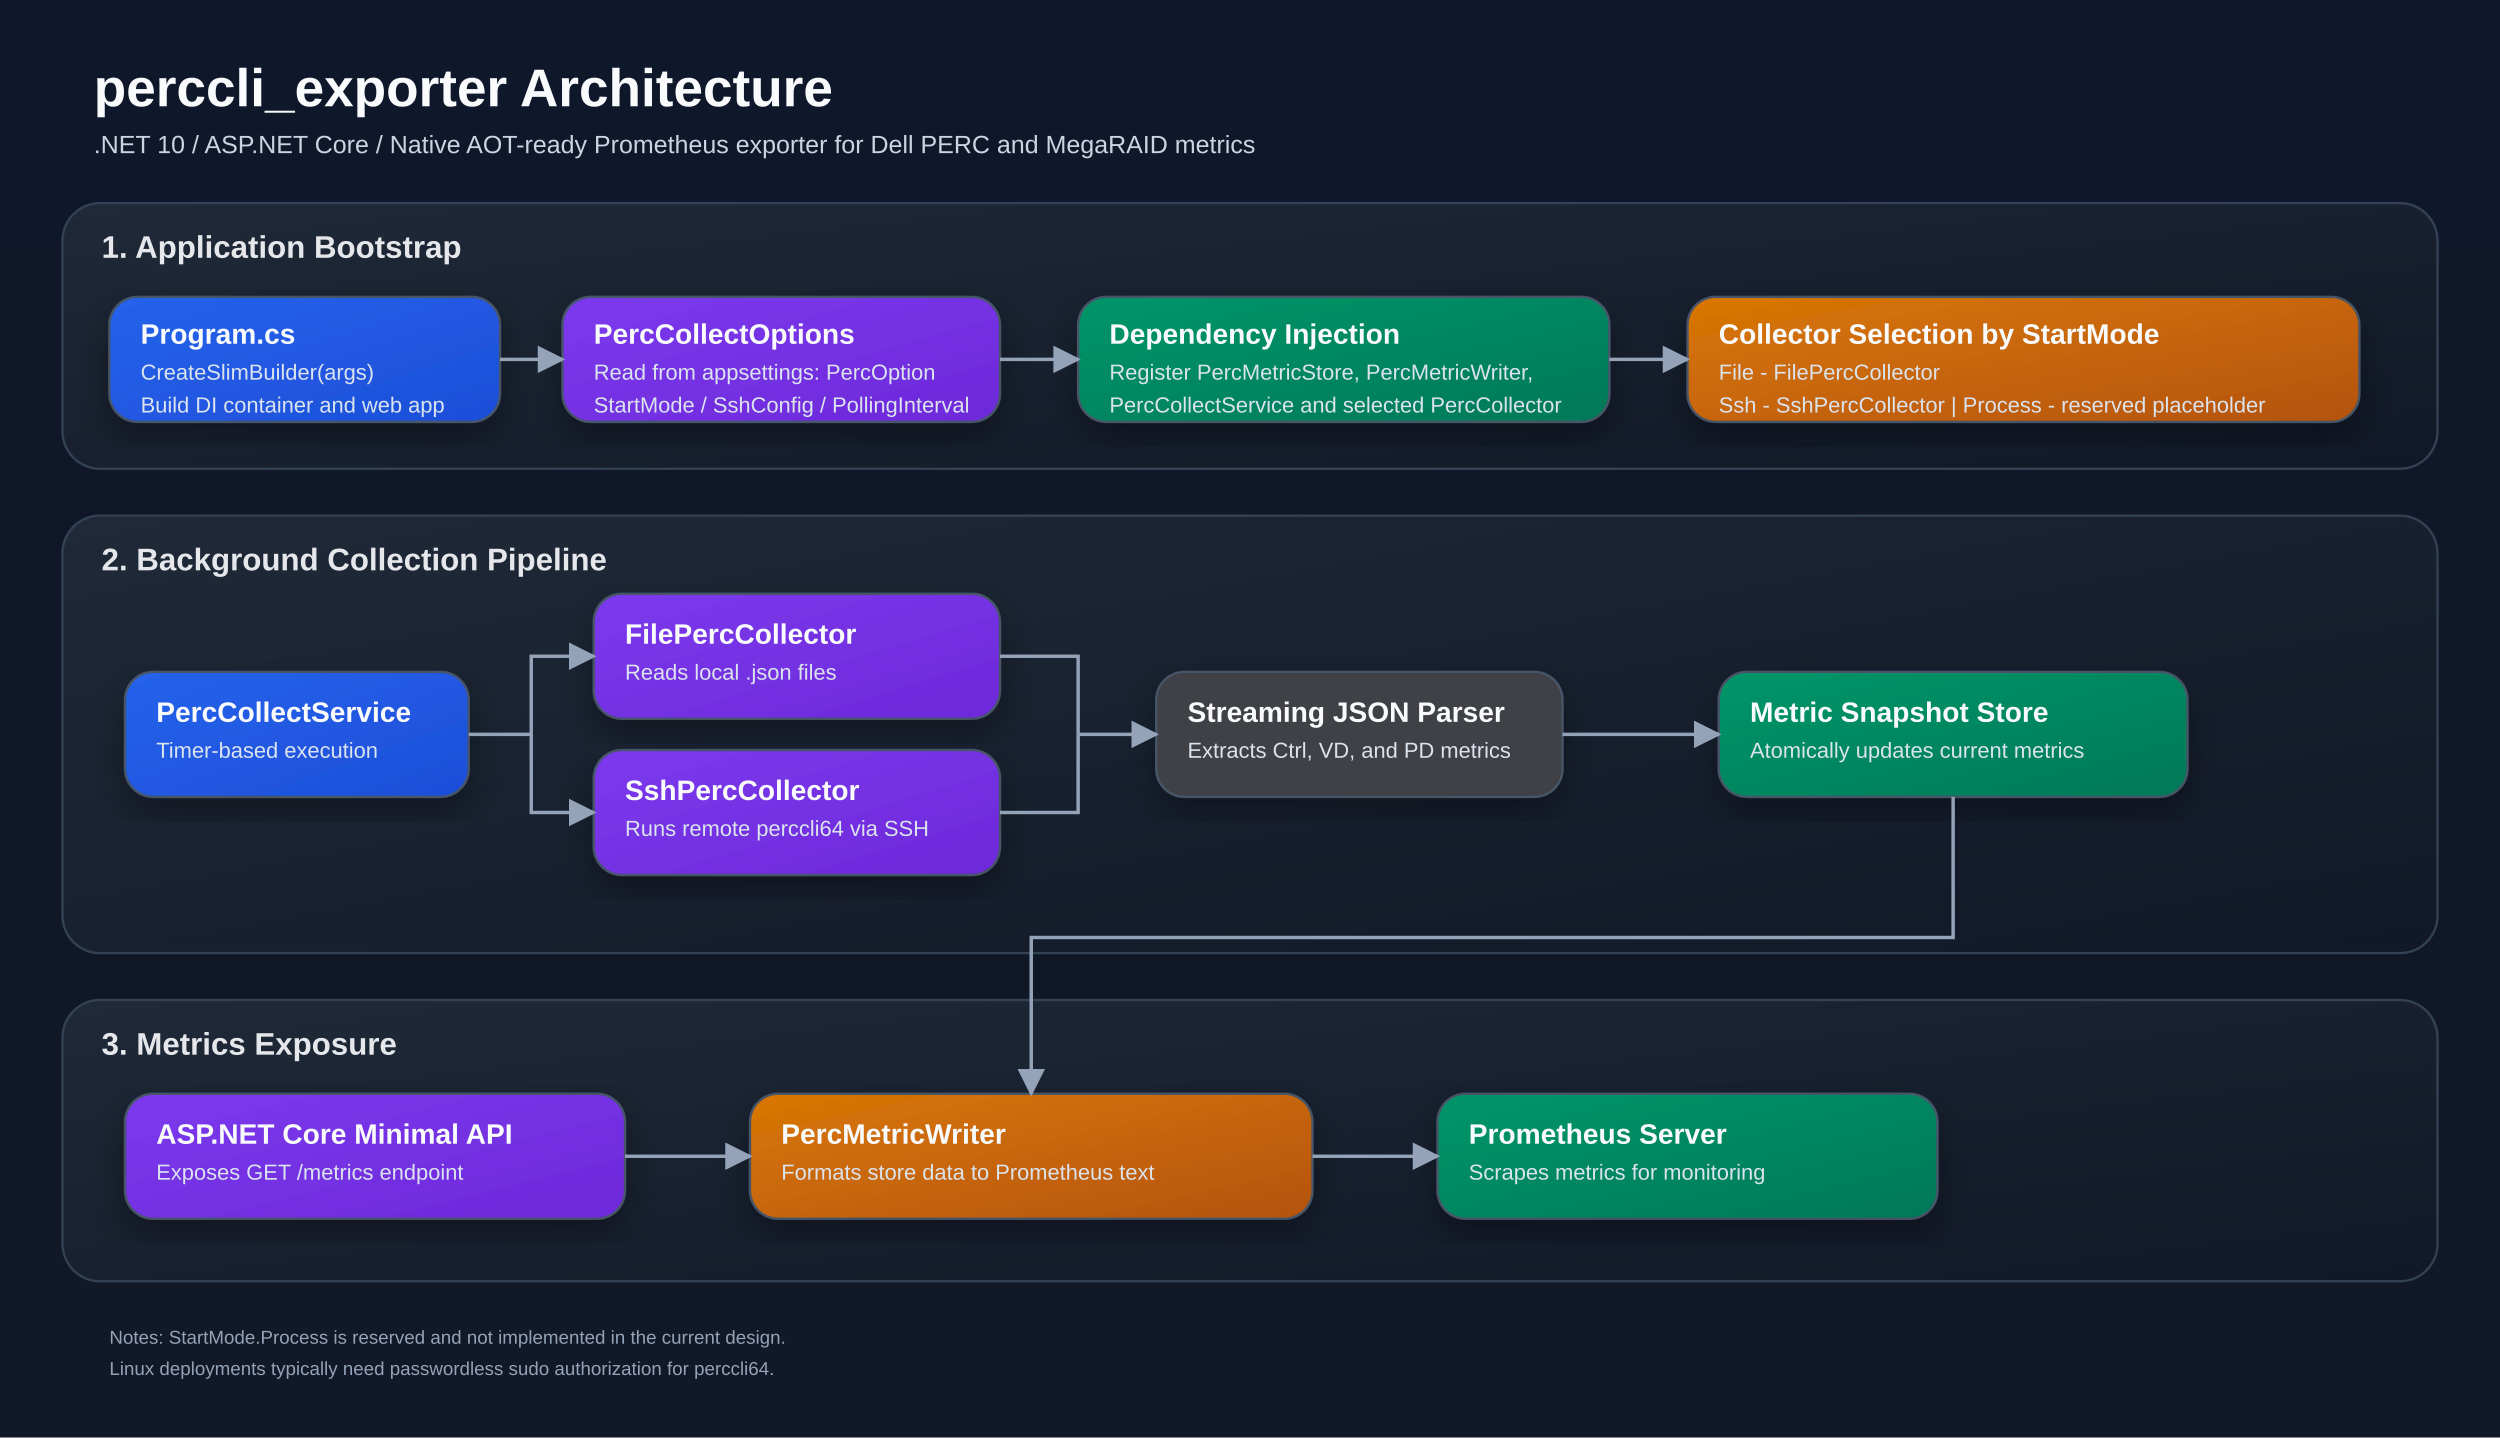
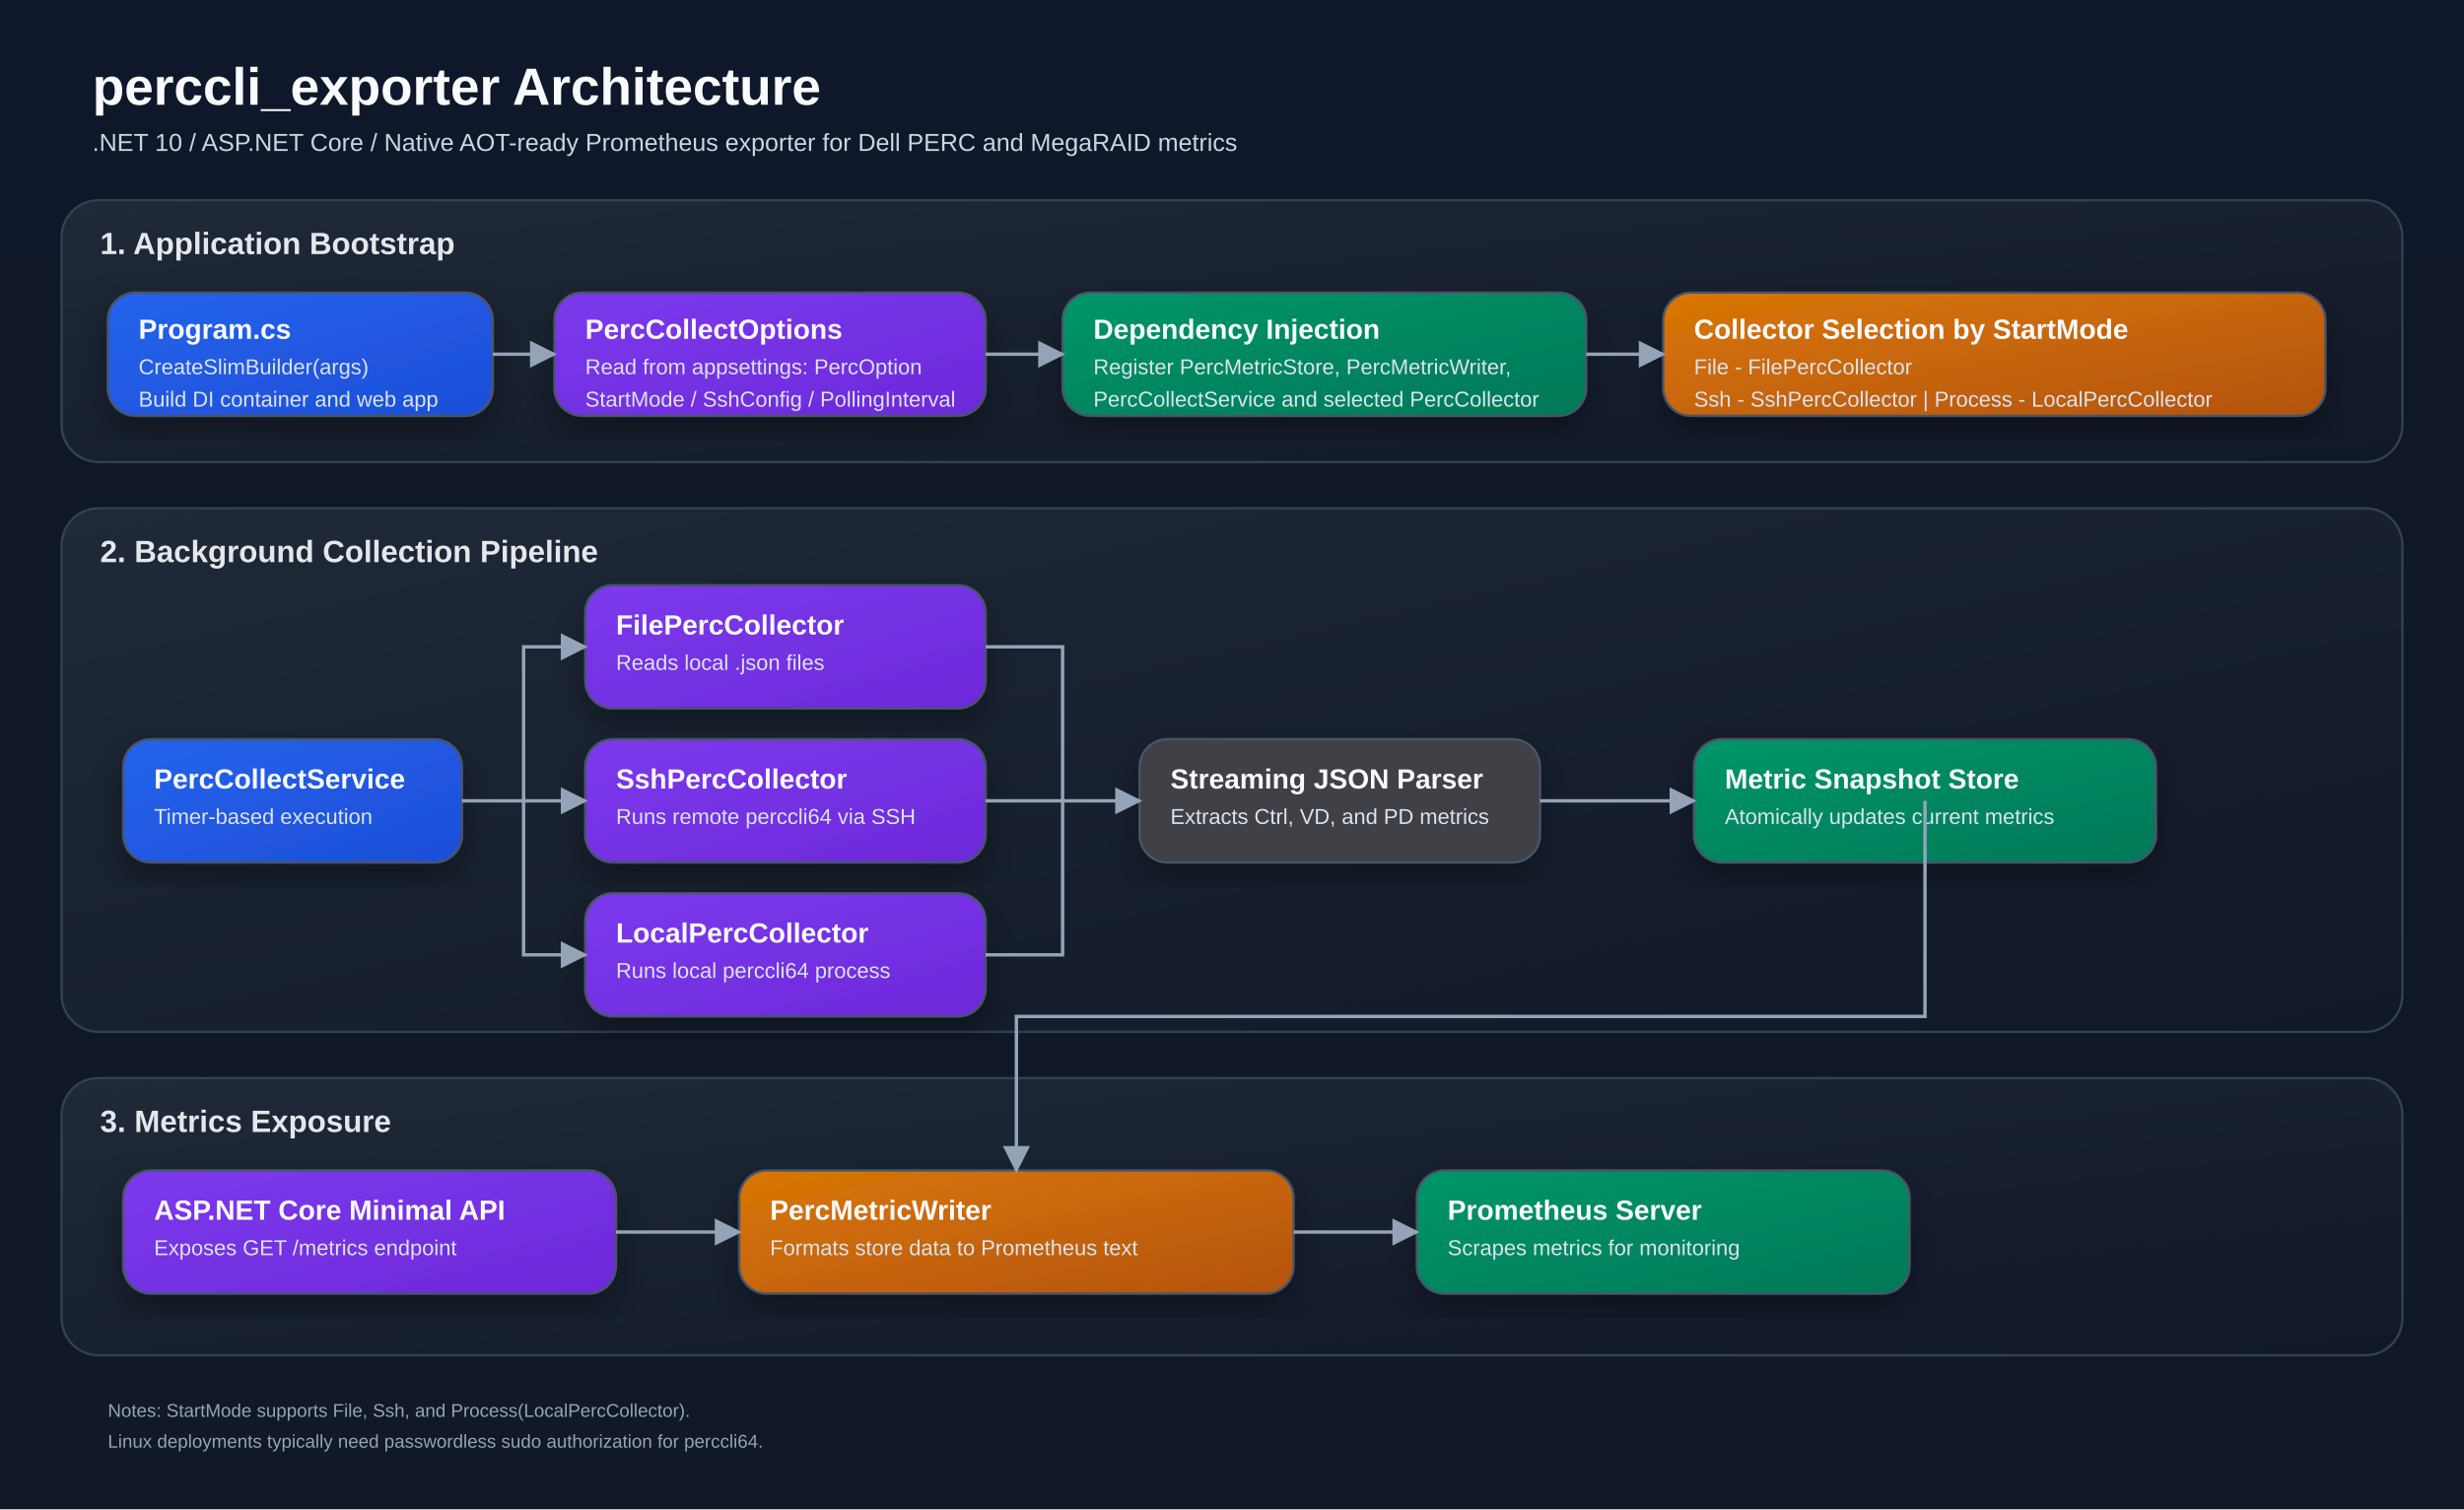
- <svg xmlns="http://www.w3.org/2000/svg" width="1600" height="920" viewBox="0 0 1600 920" role="img" aria-labelledby="title desc">
+ <svg xmlns="http://www.w3.org/2000/svg" width="1600" height="980" viewBox="0 0 1600 980" role="img" aria-labelledby="title desc">
  <defs>
    <linearGradient id="bg" x1="0" x2="0" y1="0" y2="1">
      <stop offset="0%" stop-color="#0f172a" />
      <stop offset="100%" stop-color="#111827" />
    </linearGradient>
    <linearGradient id="panel" x1="0" x2="1" y1="0" y2="1">
      <stop offset="0%" stop-color="#1f2937" />
      <stop offset="100%" stop-color="#111827" />
    </linearGradient>
    <linearGradient id="blue" x1="0" x2="1" y1="0" y2="1">
      <stop offset="0%" stop-color="#2563eb" />
      <stop offset="100%" stop-color="#1d4ed8" />
    </linearGradient>
    <linearGradient id="green" x1="0" x2="1" y1="0" y2="1">
      <stop offset="0%" stop-color="#059669" />
      <stop offset="100%" stop-color="#047857" />
    </linearGradient>
    <linearGradient id="purple" x1="0" x2="1" y1="0" y2="1">
      <stop offset="0%" stop-color="#7c3aed" />
      <stop offset="100%" stop-color="#6d28d9" />
    </linearGradient>
    <linearGradient id="amber" x1="0" x2="1" y1="0" y2="1">
      <stop offset="0%" stop-color="#d97706" />
      <stop offset="100%" stop-color="#b45309" />
    </linearGradient>
    <filter id="shadow" x="-20%" y="-20%" width="140%" height="140%">
      <feDropShadow dx="0" dy="10" stdDeviation="12" flood-color="#000000" flood-opacity="0.35" />
    </filter>
    <marker id="arrow" viewBox="0 0 8 8" refX="7.2" refY="4" markerWidth="8" markerHeight="8" orient="auto-start-reverse">
      <path d="M 0 0 L 8 4 L 0 8 z" fill="#94a3b8" />
    </marker>
    <style>
      .title { font: 700 34px 'Segoe UI', Arial, sans-serif; fill: #f8fafc; }
      .subtitle { font: 400 16px 'Segoe UI', Arial, sans-serif; fill: #cbd5e1; }
      .section { font: 700 20px 'Segoe UI', Arial, sans-serif; fill: #e5e7eb; }
      .boxTitle { font: 700 18px 'Segoe UI', Arial, sans-serif; fill: #f8fafc; }
      .boxText { font: 400 14px 'Segoe UI', Arial, sans-serif; fill: #dbe4ee; }
      .small { font: 400 13px 'Segoe UI', Arial, sans-serif; fill: #cbd5e1; }
      .label { font: 600 13px 'Segoe UI', Arial, sans-serif; fill: #e2e8f0; }
      .muted { font: 400 12px 'Segoe UI', Arial, sans-serif; fill: #94a3b8; }
      .line { stroke: #94a3b8; stroke-width: 2.2; fill: none; marker-end: url(#arrow); }
      .dash { stroke-dasharray: 10 8; }
      .panel { fill: url(#panel); stroke: #334155; stroke-width: 1.5; rx: 24; }
      .card { stroke: #475569; stroke-width: 1.5; rx: 18; filter: url(#shadow); }
    </style>
  </defs>
-   <rect width="1600" height="920" fill="url(#bg)" />
+   <rect width="1600" height="980" fill="url(#bg)" />
  <text x="60" y="68" class="title">perccli_exporter Architecture</text>
  <text x="60" y="98" class="subtitle">.NET 10 / ASP.NET Core / Native AOT-ready Prometheus exporter for Dell PERC and MegaRAID metrics</text>
  <rect x="40" y="130" width="1520" height="170" class="panel" />
  <text x="65" y="165" class="section">1. Application Bootstrap</text>
  <rect x="70" y="190" width="250" height="80" rx="18" fill="url(#blue)" class="card" />
  <text x="90" y="220" class="boxTitle">Program.cs</text>
  <text x="90" y="243" class="boxText">CreateSlimBuilder(args)</text>
  <text x="90" y="264" class="boxText">Build DI container and web app</text>
  <rect x="360" y="190" width="280" height="80" rx="18" fill="url(#purple)" class="card" />
  <text x="380" y="220" class="boxTitle">PercCollectOptions</text>
  <text x="380" y="243" class="boxText">Read from appsettings: PercOption</text>
  <text x="380" y="264" class="boxText">StartMode / SshConfig / PollingInterval</text>
  <rect x="690" y="190" width="340" height="80" rx="18" fill="url(#green)" class="card" />
  <text x="710" y="220" class="boxTitle">Dependency Injection</text>
  <text x="710" y="243" class="boxText">Register PercMetricStore, PercMetricWriter,</text>
  <text x="710" y="264" class="boxText">PercCollectService and selected PercCollector</text>
  <rect x="1080" y="190" width="430" height="80" rx="18" fill="url(#amber)" class="card" />
  <text x="1100" y="220" class="boxTitle">Collector Selection by StartMode</text>
  <text x="1100" y="243" class="boxText">File - FilePercCollector</text>
-   <text x="1100" y="264" class="boxText">Ssh - SshPercCollector | Process - reserved placeholder</text>
+   <text x="1100" y="264" class="boxText">Ssh - SshPercCollector | Process - LocalPercCollector</text>
  <path d="M 320 230 L 360 230" class="line" />
  <path d="M 640 230 L 690 230" class="line" />
  <path d="M 1030 230 L 1080 230" class="line" />
-   <rect x="40" y="330" width="1520" height="280" class="panel" />
+   <rect x="40" y="330" width="1520" height="340" class="panel" />
  <text x="65" y="365" class="section">2. Background Collection Pipeline</text>
-   <rect x="80" y="430" width="220" height="80" rx="18" fill="url(#blue)" class="card" />
-   <text x="100" y="462" class="boxTitle">PercCollectService</text>
-   <text x="100" y="485" class="boxText">Timer-based execution</text>
+   <rect x="80" y="480" width="220" height="80" rx="18" fill="url(#blue)" class="card" />
+   <text x="100" y="512" class="boxTitle">PercCollectService</text>
+   <text x="100" y="535" class="boxText">Timer-based execution</text>
  <rect x="380" y="380" width="260" height="80" rx="18" fill="url(#purple)" class="card" />
  <text x="400" y="412" class="boxTitle">FilePercCollector</text>
  <text x="400" y="435" class="boxText">Reads local .json files</text>
  <rect x="380" y="480" width="260" height="80" rx="18" fill="url(#purple)" class="card" />
  <text x="400" y="512" class="boxTitle">SshPercCollector</text>
  <text x="400" y="535" class="boxText">Runs remote perccli64 via SSH</text>
-   <rect x="740" y="430" width="260" height="80" rx="18" fill="#3f3f46" class="card" />
-   <text x="760" y="462" class="boxTitle">Streaming JSON Parser</text>
-   <text x="760" y="485" class="boxText">Extracts Ctrl, VD, and PD metrics</text>
-   <rect x="1100" y="430" width="300" height="80" rx="18" fill="url(#green)" class="card" />
-   <text x="1120" y="462" class="boxTitle">Metric Snapshot Store</text>
-   <text x="1120" y="485" class="boxText">Atomically updates current metrics</text>
-   <path d="M 300 470 L 340 470 L 340 420 L 380 420" class="line" />
-   <path d="M 340 470 L 340 520 L 380 520" class="line" />
-   <path d="M 640 420 L 690 420 L 690 470" stroke="#94a3b8" stroke-width="2.2" fill="none" />
-   <path d="M 640 520 L 690 520 L 690 470" stroke="#94a3b8" stroke-width="2.2" fill="none" />
-   <path d="M 690 470 L 740 470" class="line" />
-   <path d="M 1000 470 L 1100 470" class="line" />
-   <rect x="40" y="640" width="1520" height="180" class="panel" />
-   <text x="65" y="675" class="section">3. Metrics Exposure</text>
-   <rect x="80" y="700" width="320" height="80" rx="18" fill="url(#purple)" class="card" />
-   <text x="100" y="732" class="boxTitle">ASP.NET Core Minimal API</text>
-   <text x="100" y="755" class="boxText">Exposes GET /metrics endpoint</text>
-   <rect x="480" y="700" width="360" height="80" rx="18" fill="url(#amber)" class="card" />
-   <text x="500" y="732" class="boxTitle">PercMetricWriter</text>
-   <text x="500" y="755" class="boxText">Formats store data to Prometheus text</text>
-   <rect x="920" y="700" width="320" height="80" rx="18" fill="url(#green)" class="card" />
-   <text x="940" y="732" class="boxTitle">Prometheus Server</text>
-   <text x="940" y="755" class="boxText">Scrapes metrics for monitoring</text>
-   <path d="M 400 740 L 480 740" class="line" />
-   <path d="M 840 740 L 920 740" class="line" />
-   <path d="M 1250 510 L 1250 600 L 660 600 L 660 700" class="line" />
-   <text x="70" y="860" class="muted">Notes: StartMode.Process is reserved and not implemented in the current design.</text>
-   <text x="70" y="880" class="muted">Linux deployments typically need passwordless sudo authorization for perccli64.</text>
+   <rect x="380" y="580" width="260" height="80" rx="18" fill="url(#purple)" class="card" />
+   <text x="400" y="612" class="boxTitle">LocalPercCollector</text>
+   <text x="400" y="635" class="boxText">Runs local perccli64 process</text>
+   <rect x="740" y="480" width="260" height="80" rx="18" fill="#3f3f46" class="card" />
+   <text x="760" y="512" class="boxTitle">Streaming JSON Parser</text>
+   <text x="760" y="535" class="boxText">Extracts Ctrl, VD, and PD metrics</text>
+   <rect x="1100" y="480" width="300" height="80" rx="18" fill="url(#green)" class="card" />
+   <text x="1120" y="512" class="boxTitle">Metric Snapshot Store</text>
+   <text x="1120" y="535" class="boxText">Atomically updates current metrics</text>
+   <path d="M 300 520 L 340 520 L 340 420 L 380 420" class="line" />
+   <path d="M 340 520 L 380 520" class="line" />
+   <path d="M 340 520 L 340 620 L 380 620" class="line" />
+   <path d="M 640 420 L 690 420 L 690 520" stroke="#94a3b8" stroke-width="2.2" fill="none" />
+   <path d="M 640 520 L 690 520" stroke="#94a3b8" stroke-width="2.2" fill="none" />
+   <path d="M 640 620 L 690 620 L 690 520" stroke="#94a3b8" stroke-width="2.2" fill="none" />
+   <path d="M 690 520 L 740 520" class="line" />
+   <path d="M 1000 520 L 1100 520" class="line" />
+   <rect x="40" y="700" width="1520" height="180" class="panel" />
+   <text x="65" y="735" class="section">3. Metrics Exposure</text>
+   <rect x="80" y="760" width="320" height="80" rx="18" fill="url(#purple)" class="card" />
+   <text x="100" y="792" class="boxTitle">ASP.NET Core Minimal API</text>
+   <text x="100" y="815" class="boxText">Exposes GET /metrics endpoint</text>
+   <rect x="480" y="760" width="360" height="80" rx="18" fill="url(#amber)" class="card" />
+   <text x="500" y="792" class="boxTitle">PercMetricWriter</text>
+   <text x="500" y="815" class="boxText">Formats store data to Prometheus text</text>
+   <rect x="920" y="760" width="320" height="80" rx="18" fill="url(#green)" class="card" />
+   <text x="940" y="792" class="boxTitle">Prometheus Server</text>
+   <text x="940" y="815" class="boxText">Scrapes metrics for monitoring</text>
+   <path d="M 400 800 L 480 800" class="line" />
+   <path d="M 840 800 L 920 800" class="line" />
+   <path d="M 1250 520 L 1250 660 L 660 660 L 660 760" class="line" />
+   <text x="70" y="920" class="muted">Notes: StartMode supports File, Ssh, and Process(LocalPercCollector).</text>
+   <text x="70" y="940" class="muted">Linux deployments typically need passwordless sudo authorization for perccli64.</text>
</svg>
